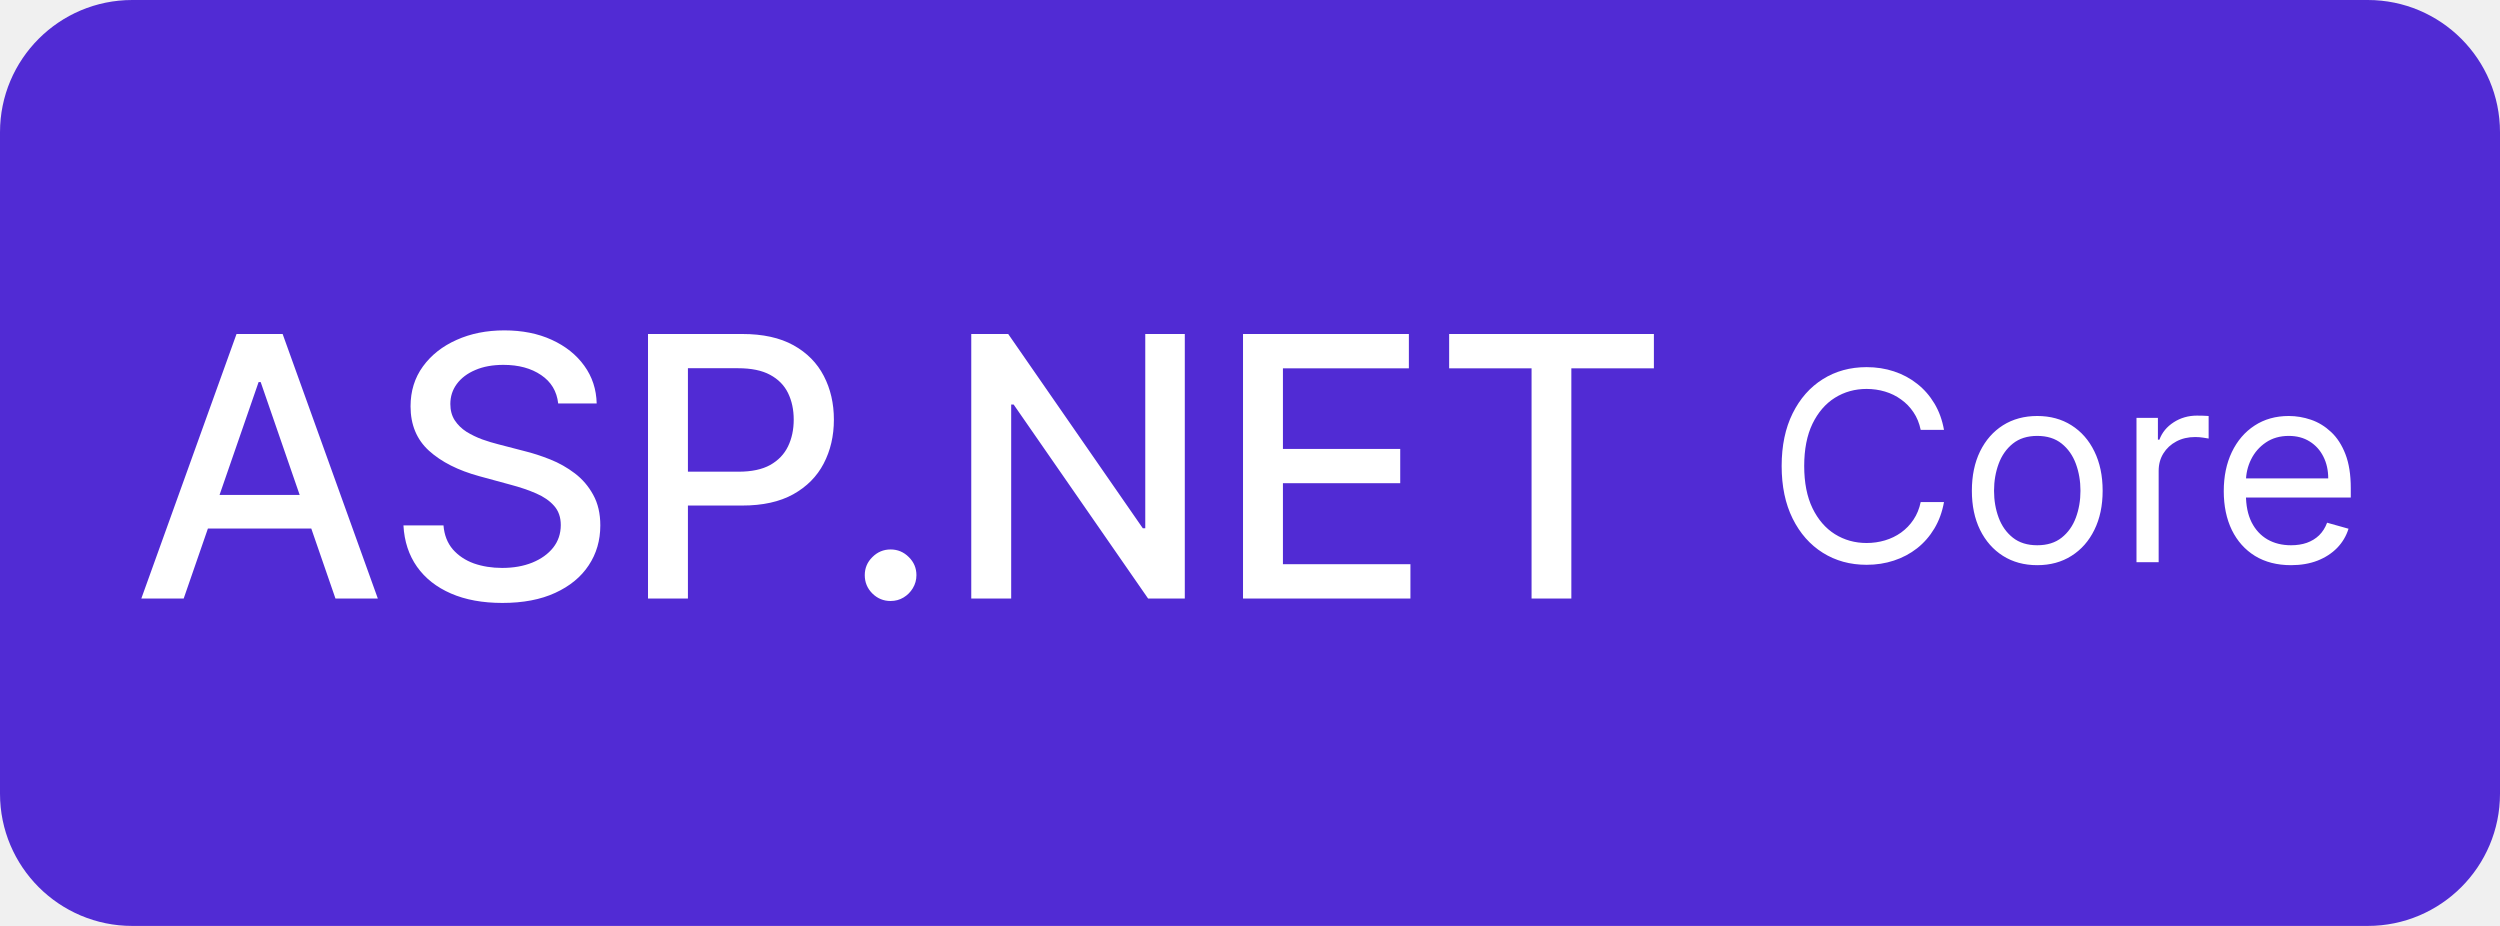
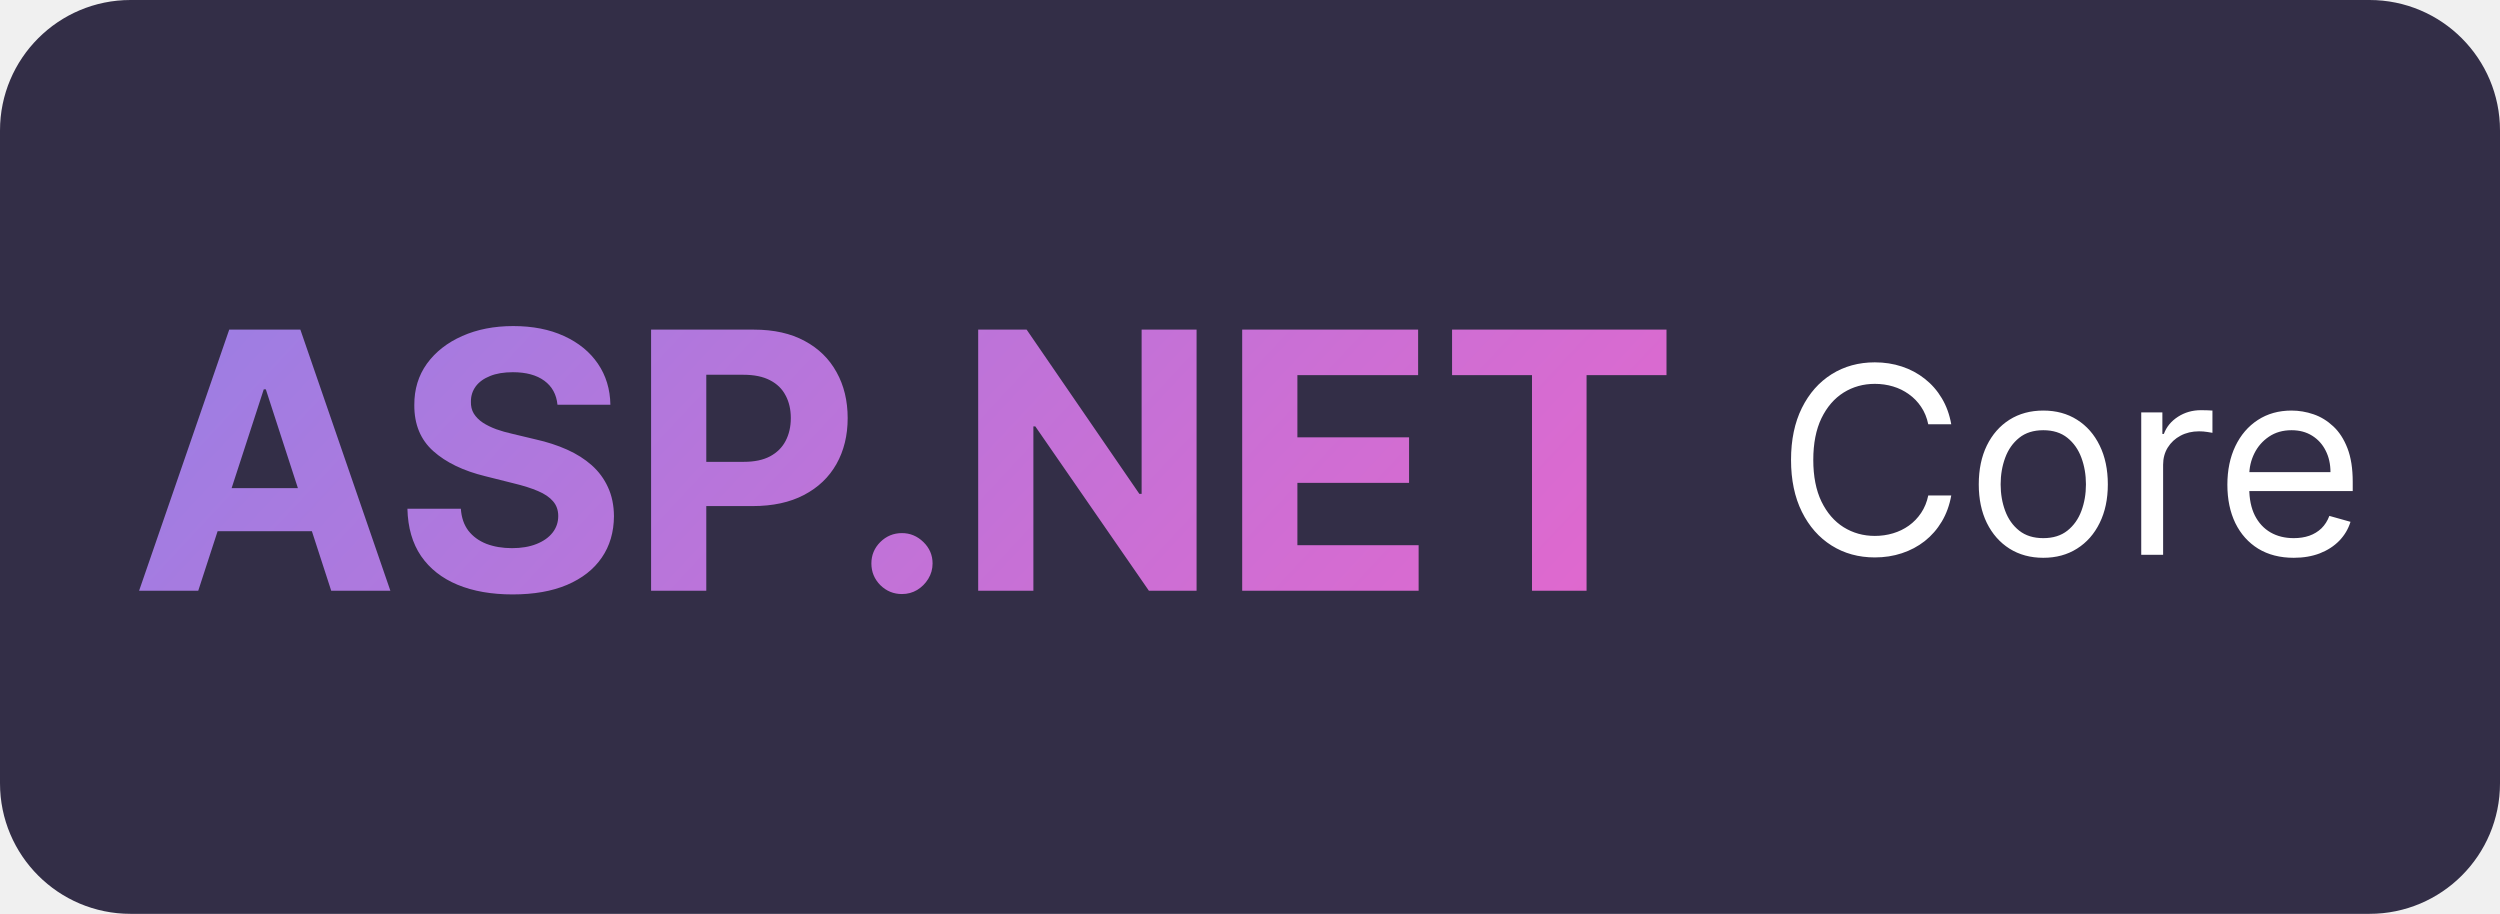
- <svg xmlns="http://www.w3.org/2000/svg" width="378" height="140" viewBox="0 0 378 140" fill="none">
-   <rect width="378" height="140" rx="20" fill="#512BD4" />
-   <path d="M27.773 90.5H21.367L35.762 50.5H42.734L57.129 90.5H50.723L39.414 57.766H39.102L27.773 90.5ZM28.848 74.836H49.629V79.914H28.848V74.836ZM84.399 61.008C84.191 59.159 83.332 57.727 81.821 56.711C80.311 55.682 78.41 55.168 76.118 55.168C74.478 55.168 73.058 55.428 71.86 55.949C70.662 56.457 69.731 57.16 69.067 58.059C68.416 58.944 68.091 59.953 68.091 61.086C68.091 62.036 68.312 62.857 68.755 63.547C69.211 64.237 69.803 64.816 70.532 65.285C71.274 65.741 72.069 66.125 72.915 66.438C73.761 66.737 74.575 66.984 75.356 67.18L79.263 68.195C80.539 68.508 81.847 68.931 83.189 69.465C84.53 69.999 85.773 70.702 86.919 71.574C88.065 72.447 88.989 73.527 89.692 74.816C90.409 76.106 90.767 77.648 90.767 79.445C90.767 81.711 90.181 83.723 89.009 85.481C87.85 87.238 86.164 88.625 83.95 89.641C81.75 90.656 79.087 91.164 75.962 91.164C72.967 91.164 70.376 90.689 68.189 89.738C66.001 88.788 64.289 87.44 63.052 85.695C61.815 83.938 61.131 81.854 61.001 79.445H67.056C67.173 80.891 67.642 82.095 68.462 83.059C69.295 84.009 70.356 84.719 71.645 85.188C72.948 85.643 74.373 85.871 75.923 85.871C77.629 85.871 79.145 85.604 80.474 85.07C81.815 84.523 82.87 83.768 83.638 82.805C84.406 81.828 84.79 80.689 84.79 79.387C84.79 78.202 84.451 77.232 83.774 76.477C83.11 75.721 82.205 75.096 81.06 74.602C79.927 74.107 78.644 73.671 77.212 73.293L72.485 72.004C69.282 71.132 66.743 69.849 64.868 68.156C63.006 66.463 62.075 64.224 62.075 61.438C62.075 59.133 62.7 57.121 63.95 55.402C65.2 53.684 66.893 52.349 69.028 51.398C71.164 50.435 73.573 49.953 76.255 49.953C78.963 49.953 81.353 50.428 83.423 51.379C85.506 52.329 87.147 53.638 88.345 55.305C89.543 56.958 90.168 58.859 90.22 61.008H84.399ZM97.978 90.5V50.5H112.236C115.348 50.5 117.926 51.066 119.971 52.199C122.015 53.332 123.545 54.882 124.561 56.848C125.576 58.801 126.084 61.001 126.084 63.449C126.084 65.91 125.57 68.124 124.541 70.09C123.525 72.043 121.989 73.592 119.932 74.738C117.887 75.871 115.316 76.438 112.217 76.438H102.412V71.32H111.67C113.636 71.32 115.231 70.982 116.455 70.305C117.679 69.615 118.577 68.677 119.15 67.492C119.723 66.307 120.01 64.96 120.01 63.449C120.01 61.939 119.723 60.598 119.15 59.426C118.577 58.254 117.673 57.336 116.436 56.672C115.212 56.008 113.597 55.676 111.592 55.676H104.014V90.5H97.978ZM134.658 90.871C133.59 90.871 132.673 90.493 131.904 89.738C131.136 88.97 130.752 88.046 130.752 86.965C130.752 85.897 131.136 84.986 131.904 84.231C132.673 83.462 133.59 83.078 134.658 83.078C135.726 83.078 136.644 83.462 137.412 84.231C138.18 84.986 138.564 85.897 138.564 86.965C138.564 87.681 138.382 88.338 138.018 88.938C137.666 89.523 137.197 89.992 136.611 90.344C136.025 90.695 135.374 90.871 134.658 90.871ZM179.141 50.5V90.5H173.594L153.262 61.164H152.891V90.5H146.855V50.5H152.441L172.793 79.875H173.164V50.5H179.141ZM187.944 90.5V50.5H213.022V55.695H193.979V67.883H211.714V73.059H193.979V85.305H213.257V90.5H187.944ZM219.111 55.695V50.5H250.068V55.695H237.588V90.5H231.572V55.695H219.111Z" fill="white" />
-   <path d="M293.932 65H290.409C290.201 63.987 289.836 63.097 289.315 62.33C288.804 61.562 288.179 60.919 287.44 60.398C286.711 59.867 285.902 59.47 285.011 59.205C284.121 58.939 283.193 58.807 282.227 58.807C280.466 58.807 278.87 59.252 277.44 60.142C276.02 61.032 274.888 62.344 274.045 64.077C273.212 65.81 272.795 67.936 272.795 70.454C272.795 72.974 273.212 75.099 274.045 76.832C274.888 78.565 276.02 79.877 277.44 80.767C278.87 81.657 280.466 82.102 282.227 82.102C283.193 82.102 284.121 81.97 285.011 81.704C285.902 81.439 286.711 81.046 287.44 80.526C288.179 79.995 288.804 79.347 289.315 78.579C289.836 77.803 290.201 76.913 290.409 75.909H293.932C293.667 77.396 293.184 78.726 292.483 79.901C291.782 81.075 290.911 82.074 289.869 82.898C288.828 83.712 287.658 84.332 286.361 84.758C285.073 85.185 283.695 85.398 282.227 85.398C279.746 85.398 277.54 84.792 275.608 83.579C273.676 82.367 272.156 80.644 271.048 78.409C269.94 76.174 269.386 73.523 269.386 70.454C269.386 67.386 269.94 64.735 271.048 62.5C272.156 60.265 273.676 58.542 275.608 57.33C277.54 56.117 279.746 55.511 282.227 55.511C283.695 55.511 285.073 55.724 286.361 56.151C287.658 56.577 288.828 57.202 289.869 58.026C290.911 58.84 291.782 59.834 292.483 61.008C293.184 62.173 293.667 63.504 293.932 65ZM308.033 85.454C306.064 85.454 304.335 84.986 302.849 84.048C301.371 83.111 300.216 81.799 299.383 80.114C298.559 78.428 298.147 76.458 298.147 74.204C298.147 71.932 298.559 69.948 299.383 68.253C300.216 66.558 301.371 65.242 302.849 64.304C304.335 63.367 306.064 62.898 308.033 62.898C310.003 62.898 311.727 63.367 313.204 64.304C314.691 65.242 315.846 66.558 316.67 68.253C317.503 69.948 317.92 71.932 317.92 74.204C317.92 76.458 317.503 78.428 316.67 80.114C315.846 81.799 314.691 83.111 313.204 84.048C311.727 84.986 310.003 85.454 308.033 85.454ZM308.033 82.443C309.53 82.443 310.761 82.06 311.727 81.293C312.692 80.526 313.407 79.517 313.871 78.267C314.335 77.017 314.567 75.663 314.567 74.204C314.567 72.746 314.335 71.387 313.871 70.128C313.407 68.868 312.692 67.85 311.727 67.074C310.761 66.297 309.53 65.909 308.033 65.909C306.537 65.909 305.306 66.297 304.34 67.074C303.374 67.85 302.659 68.868 302.195 70.128C301.731 71.387 301.499 72.746 301.499 74.204C301.499 75.663 301.731 77.017 302.195 78.267C302.659 79.517 303.374 80.526 304.34 81.293C305.306 82.06 306.537 82.443 308.033 82.443ZM323.037 85V63.182H326.276V66.477H326.503C326.901 65.398 327.62 64.522 328.662 63.849C329.704 63.177 330.878 62.841 332.185 62.841C332.431 62.841 332.739 62.846 333.108 62.855C333.477 62.865 333.757 62.879 333.946 62.898V66.307C333.832 66.278 333.572 66.236 333.165 66.179C332.767 66.113 332.346 66.079 331.901 66.079C330.84 66.079 329.893 66.302 329.06 66.747C328.236 67.183 327.582 67.789 327.099 68.565C326.626 69.332 326.389 70.208 326.389 71.193V85H323.037ZM346.403 85.454C344.301 85.454 342.488 84.99 340.963 84.062C339.448 83.125 338.278 81.818 337.455 80.142C336.64 78.456 336.233 76.496 336.233 74.261C336.233 72.026 336.64 70.057 337.455 68.352C338.278 66.638 339.424 65.303 340.892 64.347C342.369 63.381 344.093 62.898 346.062 62.898C347.199 62.898 348.321 63.087 349.429 63.466C350.537 63.845 351.545 64.46 352.455 65.312C353.364 66.155 354.088 67.273 354.628 68.665C355.168 70.057 355.438 71.771 355.438 73.807V75.227H338.619V72.329H352.028C352.028 71.099 351.782 70 351.29 69.034C350.807 68.068 350.116 67.306 349.216 66.747C348.326 66.188 347.275 65.909 346.062 65.909C344.727 65.909 343.572 66.24 342.597 66.903C341.631 67.557 340.887 68.409 340.366 69.46C339.846 70.511 339.585 71.638 339.585 72.841V74.773C339.585 76.421 339.869 77.817 340.438 78.963C341.015 80.099 341.815 80.966 342.838 81.562C343.861 82.15 345.049 82.443 346.403 82.443C347.284 82.443 348.08 82.32 348.79 82.074C349.509 81.818 350.13 81.439 350.651 80.938C351.171 80.426 351.574 79.792 351.858 79.034L355.097 79.943C354.756 81.042 354.183 82.008 353.378 82.841C352.573 83.665 351.579 84.309 350.395 84.773C349.211 85.227 347.881 85.454 346.403 85.454Z" fill="white" />
+ <svg xmlns="http://www.w3.org/2000/svg" width="383" height="140" viewBox="0 0 383 140" fill="none">
+   <rect width="383" height="140" rx="20" fill="#332E47" />
+   <path d="M30.371 90.5H21.309L35.117 50.5H46.016L59.805 90.5H50.742L40.723 59.641H40.41L30.371 90.5ZM29.805 74.777H51.211V81.379H29.805V74.777ZM85.405 62.004C85.249 60.428 84.579 59.204 83.394 58.332C82.209 57.46 80.601 57.023 78.569 57.023C77.189 57.023 76.024 57.219 75.073 57.609C74.123 57.987 73.394 58.514 72.886 59.191C72.391 59.868 72.144 60.637 72.144 61.496C72.118 62.212 72.267 62.837 72.593 63.371C72.931 63.905 73.394 64.367 73.98 64.758C74.565 65.135 75.243 65.467 76.011 65.754C76.779 66.027 77.599 66.262 78.472 66.457L82.065 67.316C83.81 67.707 85.412 68.228 86.87 68.879C88.329 69.53 89.591 70.331 90.659 71.281C91.727 72.232 92.554 73.352 93.14 74.641C93.739 75.93 94.045 77.408 94.058 79.074C94.045 81.522 93.42 83.644 92.183 85.441C90.959 87.225 89.188 88.612 86.87 89.602C84.565 90.578 81.785 91.066 78.53 91.066C75.301 91.066 72.489 90.572 70.093 89.582C67.71 88.592 65.848 87.128 64.507 85.188C63.179 83.234 62.482 80.819 62.417 77.941H70.601C70.692 79.283 71.076 80.402 71.753 81.301C72.443 82.186 73.361 82.857 74.507 83.312C75.666 83.755 76.974 83.977 78.433 83.977C79.865 83.977 81.108 83.768 82.163 83.352C83.231 82.935 84.058 82.356 84.644 81.613C85.23 80.871 85.522 80.018 85.522 79.055C85.522 78.156 85.255 77.401 84.722 76.789C84.201 76.177 83.433 75.656 82.417 75.227C81.414 74.797 80.184 74.406 78.726 74.055L74.37 72.961C70.998 72.141 68.335 70.858 66.382 69.113C64.429 67.368 63.459 65.018 63.472 62.062C63.459 59.641 64.103 57.525 65.405 55.715C66.72 53.905 68.524 52.492 70.815 51.477C73.107 50.461 75.711 49.953 78.628 49.953C81.597 49.953 84.188 50.461 86.401 51.477C88.628 52.492 90.36 53.905 91.597 55.715C92.834 57.525 93.472 59.621 93.511 62.004H85.405ZM99.746 90.5V50.5H115.527C118.561 50.5 121.146 51.079 123.281 52.238C125.417 53.384 127.044 54.979 128.164 57.023C129.297 59.055 129.863 61.398 129.863 64.055C129.863 66.711 129.29 69.055 128.145 71.086C126.999 73.117 125.339 74.699 123.164 75.832C121.003 76.965 118.385 77.531 115.313 77.531H105.254V70.754H113.945C115.573 70.754 116.914 70.474 117.969 69.914C119.036 69.341 119.831 68.553 120.352 67.551C120.885 66.535 121.152 65.37 121.152 64.055C121.152 62.727 120.885 61.568 120.352 60.578C119.831 59.575 119.036 58.801 117.969 58.254C116.901 57.694 115.547 57.414 113.906 57.414H108.203V90.5H99.746ZM138.184 91.008C136.895 91.008 135.788 90.552 134.863 89.641C133.952 88.716 133.496 87.609 133.496 86.32C133.496 85.044 133.952 83.951 134.863 83.039C135.788 82.128 136.895 81.672 138.184 81.672C139.434 81.672 140.527 82.128 141.465 83.039C142.402 83.951 142.871 85.044 142.871 86.32C142.871 87.18 142.65 87.967 142.207 88.684C141.777 89.387 141.211 89.953 140.508 90.383C139.805 90.799 139.03 91.008 138.184 91.008ZM183.315 50.5V90.5H176.011L158.608 65.324H158.315V90.5H149.858V50.5H157.28L174.546 75.656H174.897V50.5H183.315ZM190.303 90.5V50.5H217.256V57.473H198.76V67.004H215.869V73.977H198.76V83.527H217.334V90.5H190.303ZM222.456 57.473V50.5H255.308V57.473H243.062V90.5H234.702V57.473H222.456Z" fill="url(#paint0_linear_42_137)" />
+   <path d="M298.932 65H295.409C295.201 63.987 294.836 63.097 294.315 62.33C293.804 61.562 293.179 60.919 292.44 60.398C291.711 59.867 290.902 59.47 290.011 59.205C289.121 58.939 288.193 58.807 287.227 58.807C285.466 58.807 283.87 59.252 282.44 60.142C281.02 61.032 279.888 62.344 279.045 64.077C278.212 65.81 277.795 67.936 277.795 70.454C277.795 72.974 278.212 75.099 279.045 76.832C279.888 78.565 281.02 79.877 282.44 80.767C283.87 81.657 285.466 82.102 287.227 82.102C288.193 82.102 289.121 81.97 290.011 81.704C290.902 81.439 291.711 81.046 292.44 80.526C293.179 79.995 293.804 79.347 294.315 78.579C294.836 77.803 295.201 76.913 295.409 75.909H298.932C298.667 77.396 298.184 78.726 297.483 79.901C296.782 81.075 295.911 82.074 294.869 82.898C293.828 83.712 292.658 84.332 291.361 84.758C290.073 85.185 288.695 85.398 287.227 85.398C284.746 85.398 282.54 84.792 280.608 83.579C278.676 82.367 277.156 80.644 276.048 78.409C274.94 76.174 274.386 73.523 274.386 70.454C274.386 67.386 274.94 64.735 276.048 62.5C277.156 60.265 278.676 58.542 280.608 57.33C282.54 56.117 284.746 55.511 287.227 55.511C288.695 55.511 290.073 55.724 291.361 56.151C292.658 56.577 293.828 57.202 294.869 58.026C295.911 58.84 296.782 59.834 297.483 61.008C298.184 62.173 298.667 63.504 298.932 65ZM313.033 85.454C311.064 85.454 309.335 84.986 307.849 84.048C306.371 83.111 305.216 81.799 304.383 80.114C303.559 78.428 303.147 76.458 303.147 74.204C303.147 71.932 303.559 69.948 304.383 68.253C305.216 66.558 306.371 65.242 307.849 64.304C309.335 63.367 311.064 62.898 313.033 62.898C315.003 62.898 316.727 63.367 318.204 64.304C319.691 65.242 320.846 66.558 321.67 68.253C322.503 69.948 322.92 71.932 322.92 74.204C322.92 76.458 322.503 78.428 321.67 80.114C320.846 81.799 319.691 83.111 318.204 84.048C316.727 84.986 315.003 85.454 313.033 85.454ZM313.033 82.443C314.53 82.443 315.761 82.06 316.727 81.293C317.692 80.526 318.407 79.517 318.871 78.267C319.335 77.017 319.567 75.663 319.567 74.204C319.567 72.746 319.335 71.387 318.871 70.128C318.407 68.868 317.692 67.85 316.727 67.074C315.761 66.297 314.53 65.909 313.033 65.909C311.537 65.909 310.306 66.297 309.34 67.074C308.374 67.85 307.659 68.868 307.195 70.128C306.731 71.387 306.499 72.746 306.499 74.204C306.499 75.663 306.731 77.017 307.195 78.267C307.659 79.517 308.374 80.526 309.34 81.293C310.306 82.06 311.537 82.443 313.033 82.443ZM328.037 85V63.182H331.276V66.477H331.503C331.901 65.398 332.62 64.522 333.662 63.849C334.704 63.177 335.878 62.841 337.185 62.841C337.431 62.841 337.739 62.846 338.108 62.855C338.477 62.865 338.757 62.879 338.946 62.898V66.307C338.832 66.278 338.572 66.236 338.165 66.179C337.767 66.113 337.346 66.079 336.901 66.079C335.84 66.079 334.893 66.302 334.06 66.747C333.236 67.183 332.582 67.789 332.099 68.565C331.626 69.332 331.389 70.208 331.389 71.193V85H328.037ZM351.403 85.454C349.301 85.454 347.488 84.99 345.963 84.062C344.448 83.125 343.278 81.818 342.455 80.142C341.64 78.456 341.233 76.496 341.233 74.261C341.233 72.026 341.64 70.057 342.455 68.352C343.278 66.638 344.424 65.303 345.892 64.347C347.369 63.381 349.093 62.898 351.062 62.898C352.199 62.898 353.321 63.087 354.429 63.466C355.537 63.845 356.545 64.46 357.455 65.312C358.364 66.155 359.088 67.273 359.628 68.665C360.168 70.057 360.438 71.771 360.438 73.807V75.227H343.619V72.329H357.028C357.028 71.099 356.782 70 356.29 69.034C355.807 68.068 355.116 67.306 354.216 66.747C353.326 66.188 352.275 65.909 351.062 65.909C349.727 65.909 348.572 66.24 347.597 66.903C346.631 67.557 345.887 68.409 345.366 69.46C344.846 70.511 344.585 71.638 344.585 72.841V74.773C344.585 76.421 344.869 77.817 345.438 78.963C346.015 80.099 346.815 80.966 347.838 81.562C348.861 82.15 350.049 82.443 351.403 82.443C352.284 82.443 353.08 82.32 353.79 82.074C354.509 81.818 355.13 81.439 355.651 80.938C356.171 80.426 356.574 79.792 356.858 79.034L360.097 79.943C359.756 81.042 359.183 82.008 358.378 82.841C357.573 83.665 356.579 84.309 355.395 84.773C354.211 85.227 352.881 85.454 351.403 85.454Z" fill="white" />
+   <defs>
+     <linearGradient id="paint0_linear_42_137" x1="258" y1="103.5" x2="97.488" y2="-46.448" gradientUnits="userSpaceOnUse">
+       <stop stop-color="#E666CC" />
+       <stop offset="1" stop-color="#9780E5" />
+     </linearGradient>
+   </defs>
</svg>
